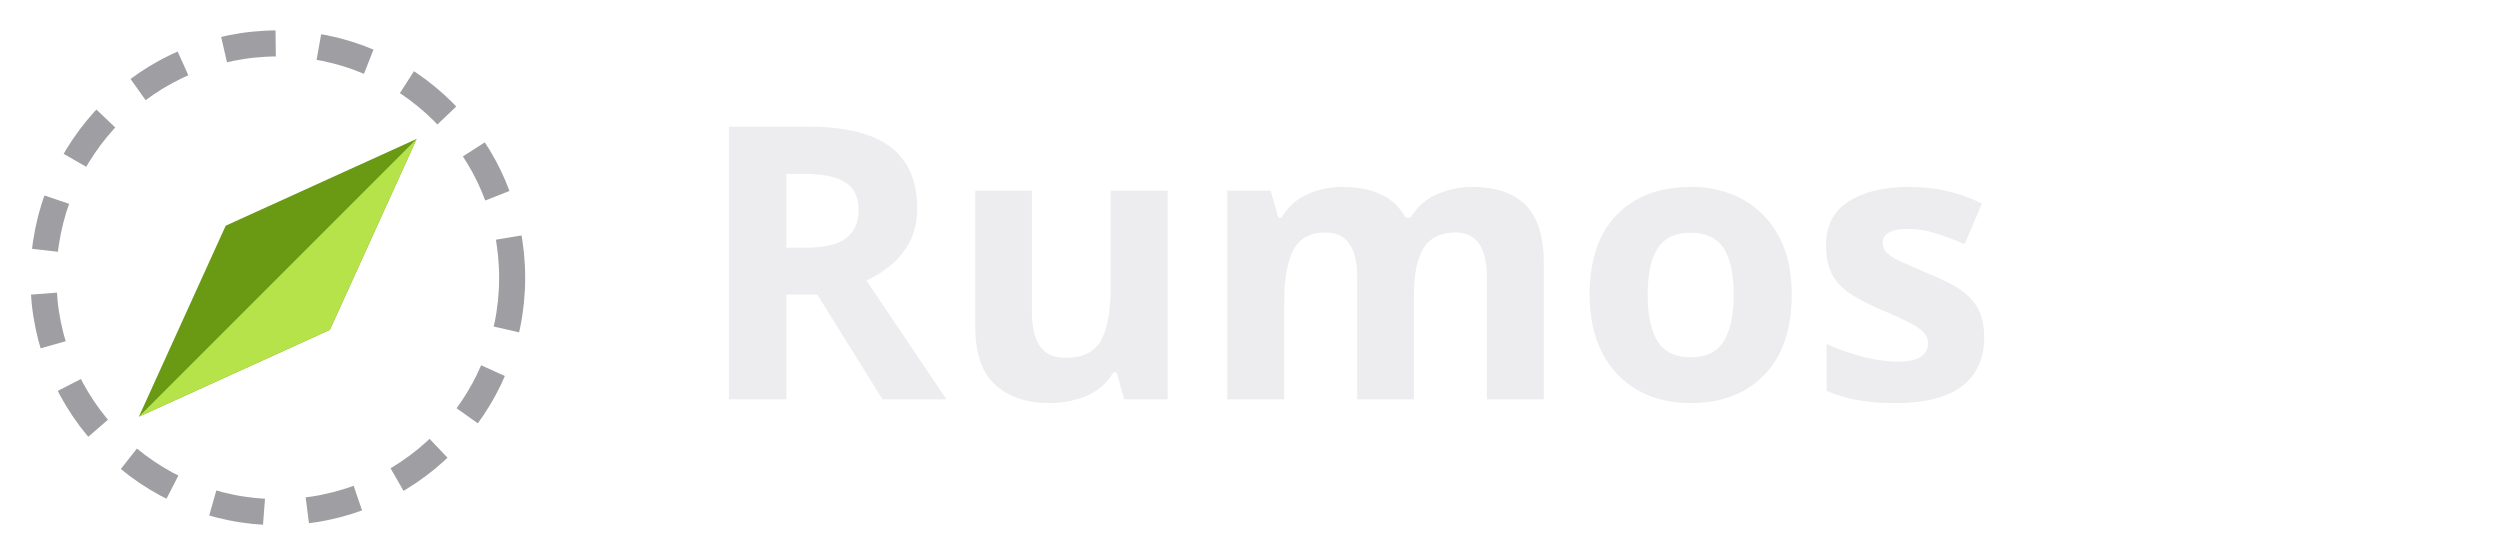
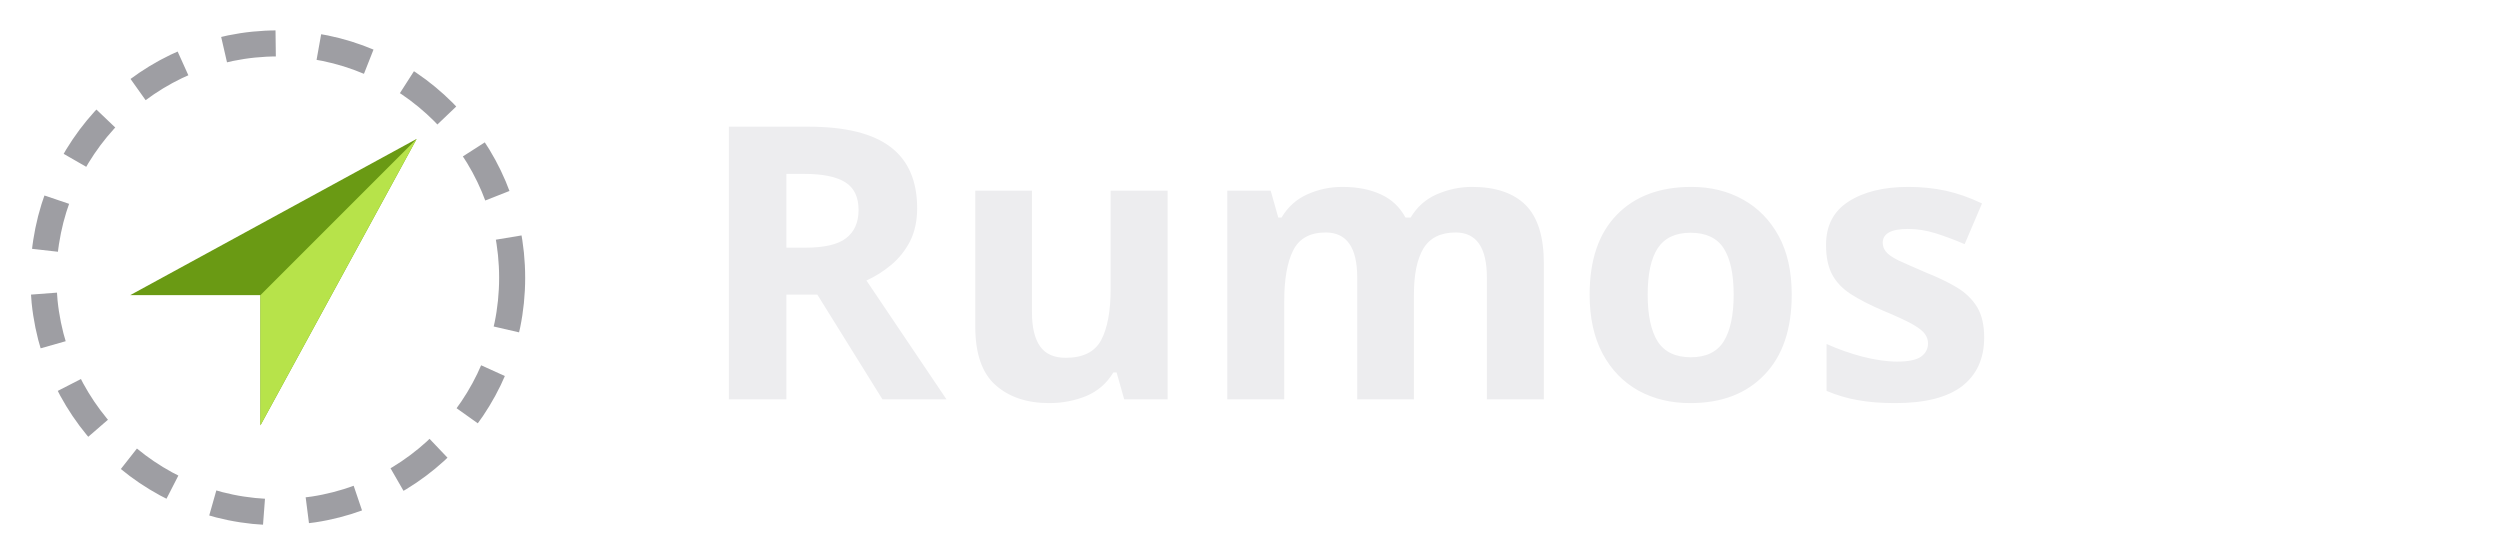
<svg xmlns="http://www.w3.org/2000/svg" viewBox="0 0 144 32" fill="none">
  <circle cx="16" cy="16" r="13.5" stroke="#76767C" stroke-opacity="0.7" stroke-width="1.5" stroke-dasharray="3 2.5" />
-   <path d="M8 24L13 13L24 8L19 19Z" fill="#6A9A14" />
-   <path d="M8 24L24 8L19 19Z" fill="#B7E34A" />
+   <path d="M24 8L7.5 17L15 17L15 24.5Z" fill="#6A9A14" />
+   <path d="M24 8L15 17L15 24.5Z" fill="#B7E34A" />
  <text x="40" y="23" font-family="Plus Jakarta Sans, system-ui, sans-serif" font-size="22" font-weight="800" fill="#EDEDEF">Rumos</text>
</svg>
